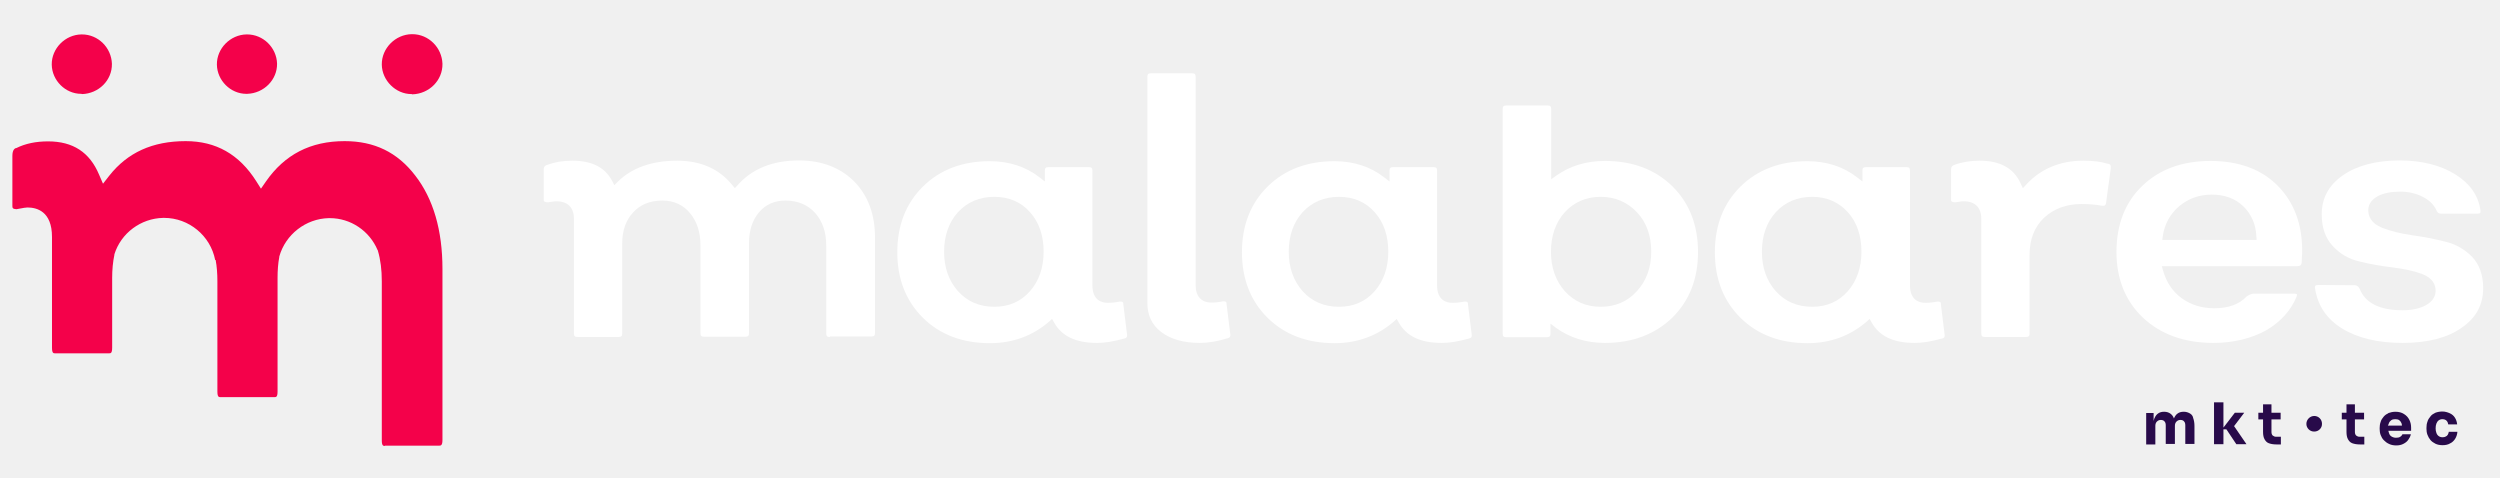
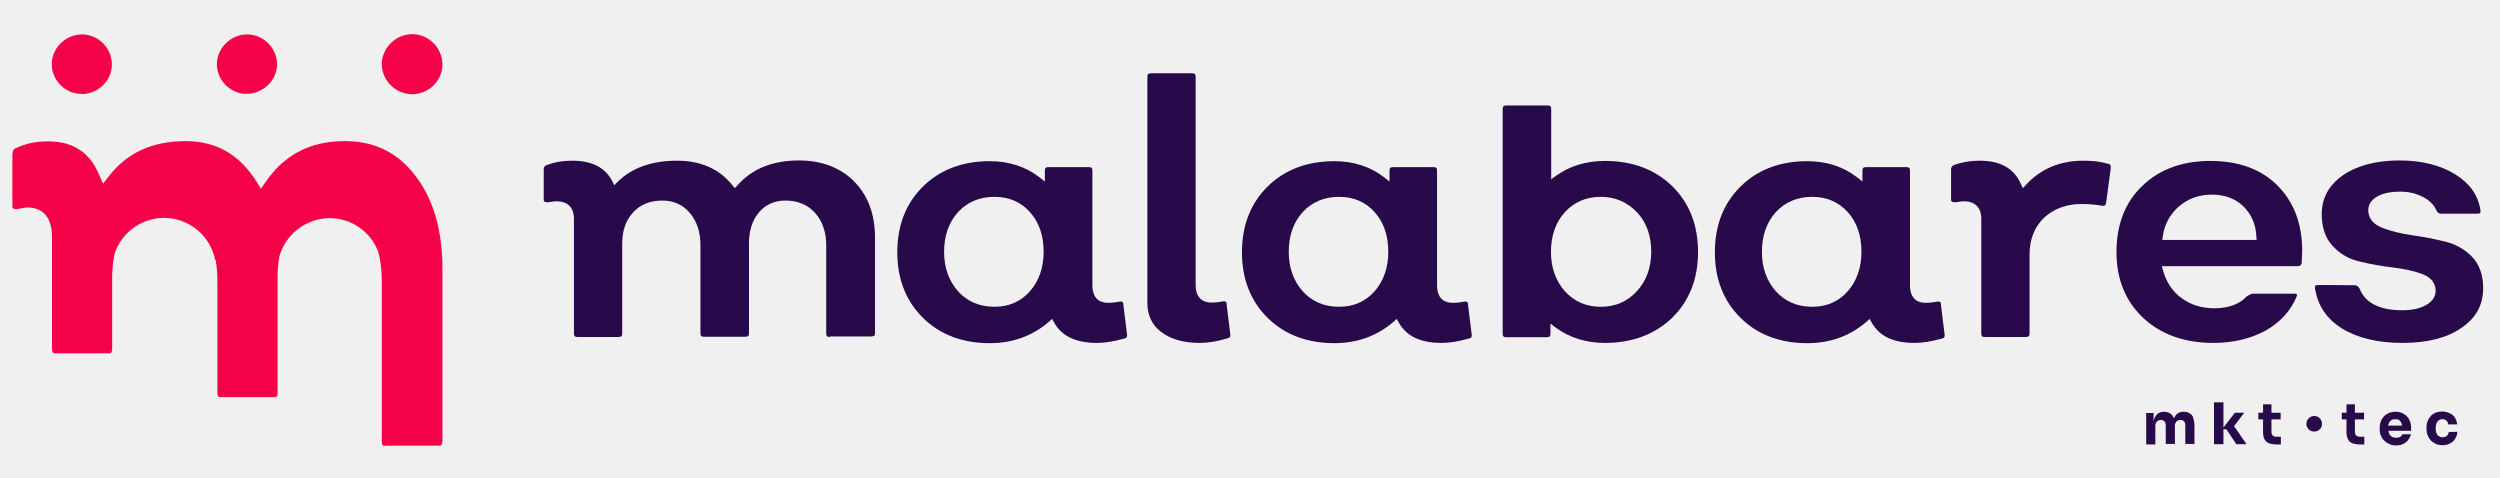
<svg xmlns="http://www.w3.org/2000/svg" version="1.1" id="Camada_2_00000062892540878636429150000012959252214743955844_" x="0px" y="0px" viewBox="0 0 1009.7 192.8" style="enable-background:new 0 0 1009.7 192.8;" xml:space="preserve">
  <style type="text/css">
	.st0{fill:#F4014A;}
- 	.st1{fill:#FFFFFF;}
- 	.st2{fill:#280A4A;}
+ 	.st1{fill:#280A4A;}
</style>
  <g>
    <g>
-       <path class="st0" d="M155.5,180.1c-0.7,0-1.3,0-1.3-2.3v-64.2c0-4.6-0.5-8.7-1.6-12.4l0-0.1l-0.1-0.1    c-3.3-7.8-10.9-12.9-19.3-12.9c-0.1,0-0.3,0-0.4,0c-9.3,0.2-17.5,6.6-20,15.5l0,0.1l0,0.1c-0.5,2.6-0.7,5.5-0.7,8.5v45.8    c0,2.3-0.6,2.3-1.3,2.3H89.1c-0.7,0-1.3,0-1.3-2.3v-44.5c0-3-0.2-5.9-0.7-8.6l-0.2,0c-1.9-9.8-10.6-17-20.6-17c-0.1,0-0.3,0-0.4,0    c-9,0.2-17,6.1-19.7,14.7l0,0.1l0,0.1c-0.6,2.9-0.9,6-0.9,9.4v28.1c0,2.3-0.6,2.3-1.3,2.3H22.3c-0.7,0-1.3,0-1.3-2.3V95.7    c0-10.4-6.2-11.9-9.9-11.9c-0.5,0-1.4,0.1-4.5,0.7C5,84.4,5,83.9,5,83V63c0-2.6,1-3,1.4-3.2l0.1,0l0.1,0c3.6-1.8,7.9-2.7,12.8-2.7    c10.1,0,16.8,4.4,20.6,13.4l1.6,3.7l2.5-3.2c7.4-9.4,17.5-14,30.9-14c12.2,0,21.6,5.3,28.5,16.2l1.9,3l2-2.9    c7.6-10.9,18-16.3,31.8-16.3c12,0,21.3,4.5,28.5,13.9c7.3,9.4,11,22.1,11,37.7v69.1c0,2.3-0.7,2.3-1.5,2.3H155.5z" />
-       <path class="st0" d="M166.2,38c-6.4,0-11.9-5.5-12-11.9c-0.1-6.6,5.5-12.2,12.1-12.3l0.2,0c6.6,0,12,5.4,12.2,12    c0.1,6.6-5.3,12.1-12.2,12.3C166.4,38,166.3,38,166.2,38C166.2,38,166.2,38,166.2,38z" />
-       <path class="st0" d="M99.5,37.9c-6.4,0-11.8-5.4-11.9-11.8c-0.1-6.5,5.4-12.1,12-12.2l0.2,0c6.5,0,11.9,5.3,12.1,11.8    c0.1,6.5-5.3,12-12.1,12.2C99.7,37.9,99.6,37.9,99.5,37.9C99.5,37.9,99.5,37.9,99.5,37.9z" />
-       <path class="st0" d="M32.8,37.9c-6.4,0-11.8-5.4-11.9-11.8c-0.1-6.5,5.4-12.1,12-12.2l0.2,0c6.5,0,11.9,5.3,12.1,11.9    c0.1,6.6-5.3,12-12.1,12.2C33,37.9,32.9,37.9,32.8,37.9C32.8,37.9,32.8,37.9,32.8,37.9z" />
+       <path class="st0" d="M155.5,180.1c-0.7,0-1.3,0-1.3-2.3v-64.2c0-4.6-0.5-8.7-1.6-12.4v-0.1l-0.1-0.1c-3.3-7.8-10.9-12.9-19.3-12.9    c-0.1,0-0.3,0-0.4,0c-9.3,0.2-17.5,6.6-20,15.5v0.1v0.1c-0.5,2.6-0.7,5.5-0.7,8.5v45.8c0,2.3-0.6,2.3-1.3,2.3H89.1    c-0.7,0-1.3,0-1.3-2.3v-44.5c0-3-0.2-5.9-0.7-8.6h-0.2C85,95.2,76.3,88,66.3,88c-0.1,0-0.3,0-0.4,0c-9,0.2-17,6.1-19.7,14.7v0.1    v0.1c-0.6,2.9-0.9,6-0.9,9.4v28.1c0,2.3-0.6,2.3-1.3,2.3H22.3c-0.7,0-1.3,0-1.3-2.3V95.7c0-10.4-6.2-11.9-9.9-11.9    c-0.5,0-1.4,0.1-4.5,0.7C5,84.4,5,83.9,5,83V63c0-2.6,1-3,1.4-3.2h0.1h0.1c3.6-1.8,7.9-2.7,12.8-2.7c10.1,0,16.8,4.4,20.6,13.4    l1.6,3.7l2.5-3.2c7.4-9.4,17.5-14,30.9-14c12.2,0,21.6,5.3,28.5,16.2l1.9,3l2-2.9c7.6-10.9,18-16.3,31.8-16.3    c12,0,21.3,4.5,28.5,13.9c7.3,9.4,11,22.1,11,37.7v69.1c0,2.3-0.7,2.3-1.5,2.3h-21.7V180.1z" />
+       <path class="st0" d="M166.2,38c-6.4,0-11.9-5.5-12-11.9c-0.1-6.6,5.5-12.2,12.1-12.3h0.2c6.6,0,12,5.4,12.2,12    c0.1,6.6-5.3,12.1-12.2,12.3C166.4,38,166.3,38,166.2,38L166.2,38z" />
+       <path class="st0" d="M99.5,37.9c-6.4,0-11.8-5.4-11.9-11.8c-0.1-6.5,5.4-12.1,12-12.2h0.2c6.5,0,11.9,5.3,12.1,11.8    c0.1,6.5-5.3,12-12.1,12.2C99.7,37.9,99.6,37.9,99.5,37.9L99.5,37.9z" />
+       <path class="st0" d="M32.8,37.9c-6.4,0-11.8-5.4-11.9-11.8c-0.1-6.5,5.4-12.1,12-12.2h0.2c6.5,0,11.9,5.3,12.1,11.9    c0.1,6.6-5.3,12-12.1,12.2C33,37.9,32.9,37.9,32.8,37.9L32.8,37.9z" />
    </g>
    <g>
-       <path class="st1" d="M335.2,136.1c-1.1,0-1.5-0.3-1.5-1.5V99.1c0-5.3-1.5-9.7-4.4-13c-3-3.4-7.1-5.1-12.1-5.1    c-4.4,0-8,1.6-10.7,4.8c-2.6,3.1-4,7.3-4,12.4v36.3c0,1.1-0.3,1.5-1.5,1.5h-16.6c-1.1,0-1.5-0.3-1.5-1.5V99.1    c0-5.3-1.4-9.6-4.2-13c-2.8-3.4-6.6-5.1-11.2-5.1c-4.9,0-8.9,1.6-11.8,4.8c-2.9,3.1-4.4,7.3-4.4,12.5v36.3c0,1.1-0.3,1.5-1.5,1.5    h-16.5c-1.1,0-1.5-0.3-1.5-1.5V88.4c0-4.6-2.5-7.1-7.1-7.1c-0.3,0-1,0-3.3,0.4c-1.8,0-1.8-0.6-1.8-1V68.6c0-1.4,0.6-1.7,1.3-2    l0.1,0c2.9-1.1,6.2-1.7,10.1-1.7c8,0,13.3,2.7,16.2,8.3l0.8,1.6l1.3-1.3c5.7-5.7,13.8-8.6,24.1-8.6c9.5,0,17,3.3,22.3,9.9l1,1.2    l1.1-1.2c5.8-6.6,14.1-10,24.8-10c9.2,0,16.7,2.9,22.3,8.5c5.6,5.7,8.4,13.3,8.4,22.7v38.4c0,1-0.2,1.5-1.6,1.5H335.2z" />
-       <path class="st1" d="M443.1,138.5c-8.6,0-14.3-2.7-17.4-8.3l-0.8-1.4l-1.2,1.1c-6.6,5.7-14.6,8.7-23.9,8.7c-11,0-20.1-3.4-27-10.2    c-6.9-6.8-10.4-15.7-10.4-26.5c0-10.9,3.5-19.8,10.4-26.6c6.9-6.8,16-10.2,26.9-10.2c7.8,0,14.6,2.2,20.1,6.5l2.2,1.7v-4.3    c0-1.1,0.3-1.5,1.5-1.5h16.3c0.4,0,0.9,0.1,1.1,0.3c0.2,0.2,0.3,0.8,0.3,1.1l0,46.3c0,6.2,3.9,7.1,6.2,7.1c1.8,0,3.4-0.2,4.8-0.5    c0.1,0,0.2,0,0.3,0c0.9,0,1.2,0.2,1.2,1.1l0,0.1l1.5,12.2c0.1,0.8-0.1,1.3-1.3,1.6l-0.1,0C449.8,137.9,446.3,138.5,443.1,138.5z     M401.6,79.5c-6,0-10.9,2.1-14.7,6.2c-3.7,4.1-5.6,9.5-5.6,16c0,6.4,1.9,11.7,5.6,15.9c3.8,4.2,8.7,6.3,14.7,6.3    c5.9,0,10.7-2.1,14.4-6.3c3.6-4.1,5.5-9.5,5.5-15.9c0-6.5-1.8-11.9-5.5-16C412.4,81.6,407.5,79.5,401.6,79.5z" />
-       <path class="st1" d="M484.6,138.5c-6.5,0-11.8-1.5-15.6-4.4c-3.8-2.9-5.6-6.8-5.6-11.8V31.1c0-1.1,0.3-1.5,1.5-1.5h16.5    c1.1,0,1.5,0.3,1.5,1.5v84.1c0,4.5,2.3,7,6.4,7c1.7,0,3.3-0.2,4.6-0.5c0.1,0,0.2,0,0.3,0c0.9,0,1.2,0.2,1.2,1.1l0,0.1l1.5,12.2    c0.1,0.8-0.1,1.3-1.3,1.6l-0.1,0C491.5,137.9,487.9,138.5,484.6,138.5z" />
-       <path class="st1" d="M582.3,138.5c-8.6,0-14.3-2.7-17.4-8.3l-0.8-1.4l-1.2,1.1c-6.6,5.7-14.6,8.7-23.9,8.7c-11,0-20.1-3.4-27-10.2    c-6.9-6.8-10.4-15.7-10.4-26.5c0-10.9,3.5-19.8,10.4-26.6c6.9-6.8,16-10.2,26.9-10.2c7.8,0,14.6,2.2,20.1,6.5l2.2,1.7v-4.3    c0-1.1,0.3-1.5,1.5-1.5h16.3c0.4,0,0.9,0.1,1.1,0.3c0.2,0.2,0.3,0.8,0.3,1.1l0,46.3c0,6.2,3.9,7.1,6.2,7.1c1.8,0,3.4-0.2,4.8-0.5    c0.1,0,0.2,0,0.3,0c0.9,0,1.2,0.2,1.2,1.1l0,0.1l1.5,12.2c0.1,0.8-0.1,1.3-1.3,1.6l-0.1,0C589,137.9,585.5,138.5,582.3,138.5z     M540.8,79.5c-6,0-10.9,2.1-14.7,6.2c-3.7,4.1-5.6,9.5-5.6,16c0,6.4,1.9,11.7,5.6,15.9c3.8,4.2,8.7,6.3,14.7,6.3    c5.9,0,10.7-2.1,14.4-6.3c3.6-4.1,5.5-9.5,5.5-15.9c0-6.5-1.8-11.9-5.5-16C551.6,81.6,546.7,79.5,540.8,79.5z" />
-       <path class="st1" d="M648.2,138.5c-7.6,0-14.3-2.1-19.9-6.2l-2.1-1.6v4c0,1-0.2,1.5-1.6,1.5h-16.2c-1.1,0-1.5-0.3-1.5-1.5V44.1    c0-1.1,0.3-1.5,1.5-1.5H625c1.1,0,1.5,0.3,1.5,1.5v28.3l2.1-1.5c5.5-3.9,12.1-5.9,19.6-5.9c11.1,0,20.2,3.4,27.2,10.2    c6.9,6.8,10.4,15.7,10.4,26.6c0,10.8-3.5,19.7-10.4,26.5C668.5,135,659.3,138.5,648.2,138.5z M646.5,79.5    c-5.9,0-10.7,2.1-14.5,6.2c-3.7,4.1-5.6,9.5-5.6,16c0,6.4,1.9,11.7,5.6,15.9c3.8,4.2,8.6,6.3,14.5,6.3c5.9,0,10.8-2.1,14.6-6.3    c3.8-4.1,5.8-9.5,5.8-15.9c0-6.5-1.9-11.9-5.8-16C657.2,81.6,652.3,79.5,646.5,79.5z" />
-       <path class="st1" d="M773.3,138.5c-8.6,0-14.3-2.7-17.4-8.3l-0.8-1.4l-1.2,1.1c-6.6,5.7-14.6,8.7-23.9,8.7c-11,0-20.1-3.4-27-10.2    c-6.9-6.8-10.4-15.7-10.4-26.5c0-10.9,3.5-19.8,10.4-26.6c6.9-6.8,16-10.2,26.9-10.2c7.8,0,14.6,2.2,20.1,6.5l2.2,1.7v-4.3    c0-1.1,0.3-1.5,1.5-1.5H770c0.4,0,0.9,0.1,1.1,0.3s0.3,0.8,0.3,1.1l0,46.3c0,6.2,3.9,7.1,6.2,7.1c1.8,0,3.4-0.2,4.8-0.5    c0.1,0,0.2,0,0.3,0c0.9,0,1.2,0.2,1.2,1.1l0,0.1l1.5,12.2c0.1,0.8-0.1,1.4-1.3,1.6l-0.1,0C780.1,137.9,776.5,138.5,773.3,138.5z     M731.9,79.5c-6,0-10.9,2.1-14.7,6.2c-3.7,4.1-5.6,9.5-5.6,16c0,6.4,1.9,11.7,5.6,15.9c3.8,4.2,8.7,6.3,14.7,6.3    c5.9,0,10.7-2.1,14.4-6.3c3.6-4.1,5.5-9.5,5.5-15.9c0-6.5-1.8-11.9-5.5-16C742.6,81.6,737.8,79.5,731.9,79.5z" />
-       <path class="st1" d="M801.7,136.1c-1.1,0-1.5-0.3-1.5-1.5V88.4c0-4.6-2.5-7.1-7.1-7.1c-0.3,0-1,0-3.3,0.4c-1.8,0-1.8-0.6-1.8-1    V68.6c0-1.4,0.6-1.7,1.3-2c3.3-1.2,6.7-1.7,10.2-1.7c8.3,0,13.8,3,16.6,9.2L817,76l1.4-1.5c5.8-6.3,13.6-9.6,23-9.6    c4,0,7.2,0.4,9.7,1.2l0.1,0l0.1,0c0.9,0.2,1.3,0.5,1.2,1.8l-1.9,14.1c-0.2,1-0.6,1.1-1.2,1.1c-0.2,0-0.3,0-0.5,0    c-2.5-0.5-5.3-0.7-8.3-0.7c-6,0-11.1,1.9-15,5.5c-3.9,3.7-5.9,8.7-5.9,15v31.7c0,1.1-0.3,1.5-1.5,1.5H801.7z" />
-       <path class="st1" d="M894,138.5c-11.7,0-21.2-3.4-28.4-10.1c-7.1-6.7-10.8-15.6-10.8-26.6c0-11.1,3.5-20.1,10.4-26.7    c6.9-6.7,16.2-10.1,27.5-10.1c11.4,0,20.5,3.3,27.1,9.9c6.6,6.6,10,15.4,10,26.3c0,0.5,0,1.3-0.1,2.5c0,1-0.1,1.9-0.1,2.5    c-0.2,0.8-0.5,1.3-1.8,1.3h-54.7l0.5,1.7c1.3,4.7,3.8,8.5,7.5,11.2c3.7,2.7,8.1,4.1,13.2,4.1c5.7,0,10.1-1.6,13-4.7    c1-0.7,1.9-1.1,2.7-1.2l16.5,0c0.6,0,1.1,0.1,1.2,0.3c0.1,0.1-0.1,0.5-0.1,0.7l0,0.1c-2.4,5.8-6.6,10.4-12.5,13.8    C909.2,136.7,902,138.5,894,138.5z M893.3,78.6c-5.1,0-9.5,1.6-13.2,4.7c-3.6,3.1-5.9,7.2-6.6,12.1l-0.2,1.5h38.1l-0.1-1.4    c-0.2-4.9-2-9-5.3-12.2C902.8,80.2,898.5,78.6,893.3,78.6z" />
+       <path class="st1" d="M335.2,136.1c-1.1,0-1.5-0.3-1.5-1.5V99.1c0-5.3-1.5-9.7-4.4-13c-3-3.4-7.1-5.1-12.1-5.1    c-4.4,0-8,1.6-10.7,4.8c-2.6,3.1-4,7.3-4,12.4v36.3c0,1.1-0.3,1.5-1.5,1.5h-16.6c-1.1,0-1.5-0.3-1.5-1.5V99.1    c0-5.3-1.4-9.6-4.2-13c-2.8-3.4-6.6-5.1-11.2-5.1c-4.9,0-8.9,1.6-11.8,4.8c-2.9,3.1-4.4,7.3-4.4,12.5v36.3c0,1.1-0.3,1.5-1.5,1.5    h-16.5c-1.1,0-1.5-0.3-1.5-1.5V88.4c0-4.6-2.5-7.1-7.1-7.1c-0.3,0-1,0-3.3,0.4c-1.8,0-1.8-0.6-1.8-1V68.6c0-1.4,0.6-1.7,1.3-2h0.1    c2.9-1.1,6.2-1.7,10.1-1.7c8,0,13.3,2.7,16.2,8.3l0.8,1.6l1.3-1.3c5.7-5.7,13.8-8.6,24.1-8.6c9.5,0,17,3.3,22.3,9.9l1,1.2l1.1-1.2    c5.8-6.6,14.1-10,24.8-10c9.2,0,16.7,2.9,22.3,8.5c5.6,5.7,8.4,13.3,8.4,22.7v38.4c0,1-0.2,1.5-1.6,1.5h-16.6L335.2,136.1    L335.2,136.1z" />
+       <path class="st1" d="M443.1,138.5c-8.6,0-14.3-2.7-17.4-8.3l-0.8-1.4l-1.2,1.1c-6.6,5.7-14.6,8.7-23.9,8.7c-11,0-20.1-3.4-27-10.2    s-10.4-15.7-10.4-26.5c0-10.9,3.5-19.8,10.4-26.6c6.9-6.8,16-10.2,26.9-10.2c7.8,0,14.6,2.2,20.1,6.5l2.2,1.7V69    c0-1.1,0.3-1.5,1.5-1.5h16.3c0.4,0,0.9,0.1,1.1,0.3c0.2,0.2,0.3,0.8,0.3,1.1v46.3c0,6.2,3.9,7.1,6.2,7.1c1.8,0,3.4-0.2,4.8-0.5    c0.1,0,0.2,0,0.3,0c0.9,0,1.2,0.2,1.2,1.1v0.1l1.5,12.2c0.1,0.8-0.1,1.3-1.3,1.6h-0.1C449.8,137.9,446.3,138.5,443.1,138.5z     M401.6,79.5c-6,0-10.9,2.1-14.7,6.2c-3.7,4.1-5.6,9.5-5.6,16c0,6.4,1.9,11.7,5.6,15.9c3.8,4.2,8.7,6.3,14.7,6.3    c5.9,0,10.7-2.1,14.4-6.3c3.6-4.1,5.5-9.5,5.5-15.9c0-6.5-1.8-11.9-5.5-16C412.4,81.6,407.5,79.5,401.6,79.5z" />
+       <path class="st1" d="M484.6,138.5c-6.5,0-11.8-1.5-15.6-4.4c-3.8-2.9-5.6-6.8-5.6-11.8V31.1c0-1.1,0.3-1.5,1.5-1.5h16.5    c1.1,0,1.5,0.3,1.5,1.5v84.1c0,4.5,2.3,7,6.4,7c1.7,0,3.3-0.2,4.6-0.5c0.1,0,0.2,0,0.3,0c0.9,0,1.2,0.2,1.2,1.1v0.1l1.5,12.2    c0.1,0.8-0.1,1.3-1.3,1.6h-0.1C491.5,137.9,487.9,138.5,484.6,138.5z" />
+       <path class="st1" d="M582.3,138.5c-8.6,0-14.3-2.7-17.4-8.3l-0.8-1.4l-1.2,1.1c-6.6,5.7-14.6,8.7-23.9,8.7c-11,0-20.1-3.4-27-10.2    c-6.9-6.8-10.4-15.7-10.4-26.5c0-10.9,3.5-19.8,10.4-26.6c6.9-6.8,16-10.2,26.9-10.2c7.8,0,14.6,2.2,20.1,6.5l2.2,1.7V69    c0-1.1,0.3-1.5,1.5-1.5H579c0.4,0,0.9,0.1,1.1,0.3c0.2,0.2,0.3,0.8,0.3,1.1v46.3c0,6.2,3.9,7.1,6.2,7.1c1.8,0,3.4-0.2,4.8-0.5    c0.1,0,0.2,0,0.3,0c0.9,0,1.2,0.2,1.2,1.1v0.1l1.5,12.2c0.1,0.8-0.1,1.3-1.3,1.6H593C589,137.9,585.5,138.5,582.3,138.5z     M540.8,79.5c-6,0-10.9,2.1-14.7,6.2c-3.7,4.1-5.6,9.5-5.6,16c0,6.4,1.9,11.7,5.6,15.9c3.8,4.2,8.7,6.3,14.7,6.3    c5.9,0,10.7-2.1,14.4-6.3c3.6-4.1,5.5-9.5,5.5-15.9c0-6.5-1.8-11.9-5.5-16C551.6,81.6,546.7,79.5,540.8,79.5z" />
+       <path class="st1" d="M648.2,138.5c-7.6,0-14.3-2.1-19.9-6.2l-2.1-1.6v4c0,1-0.2,1.5-1.6,1.5h-16.2c-1.1,0-1.5-0.3-1.5-1.5V44.1    c0-1.1,0.3-1.5,1.5-1.5H625c1.1,0,1.5,0.3,1.5,1.5v28.3l2.1-1.5c5.5-3.9,12.1-5.9,19.6-5.9c11.1,0,20.2,3.4,27.2,10.2    c6.9,6.8,10.4,15.7,10.4,26.6c0,10.8-3.5,19.7-10.4,26.5C668.5,135,659.3,138.5,648.2,138.5z M646.5,79.5    c-5.9,0-10.7,2.1-14.5,6.2c-3.7,4.1-5.6,9.5-5.6,16c0,6.4,1.9,11.7,5.6,15.9c3.8,4.2,8.6,6.3,14.5,6.3s10.8-2.1,14.6-6.3    c3.8-4.1,5.8-9.5,5.8-15.9c0-6.5-1.9-11.9-5.8-16S652.3,79.5,646.5,79.5z" />
+       <path class="st1" d="M773.3,138.5c-8.6,0-14.3-2.7-17.4-8.3l-0.8-1.4l-1.2,1.1c-6.6,5.7-14.6,8.7-23.9,8.7c-11,0-20.1-3.4-27-10.2    s-10.4-15.7-10.4-26.5c0-10.9,3.5-19.8,10.4-26.6c6.9-6.8,16-10.2,26.9-10.2c7.8,0,14.6,2.2,20.1,6.5l2.2,1.7V69    c0-1.1,0.3-1.5,1.5-1.5H770c0.4,0,0.9,0.1,1.1,0.3s0.3,0.8,0.3,1.1v46.3c0,6.2,3.9,7.1,6.2,7.1c1.8,0,3.4-0.2,4.8-0.5    c0.1,0,0.2,0,0.3,0c0.9,0,1.2,0.2,1.2,1.1v0.1l1.5,12.2c0.1,0.8-0.1,1.4-1.3,1.6H784C780.1,137.9,776.5,138.5,773.3,138.5z     M731.9,79.5c-6,0-10.9,2.1-14.7,6.2c-3.7,4.1-5.6,9.5-5.6,16c0,6.4,1.9,11.7,5.6,15.9c3.8,4.2,8.7,6.3,14.7,6.3    c5.9,0,10.7-2.1,14.4-6.3c3.6-4.1,5.5-9.5,5.5-15.9c0-6.5-1.8-11.9-5.5-16C742.6,81.6,737.8,79.5,731.9,79.5z" />
+       <path class="st1" d="M801.7,136.1c-1.1,0-1.5-0.3-1.5-1.5V88.4c0-4.6-2.5-7.1-7.1-7.1c-0.3,0-1,0-3.3,0.4c-1.8,0-1.8-0.6-1.8-1    V68.6c0-1.4,0.6-1.7,1.3-2c3.3-1.2,6.7-1.7,10.2-1.7c8.3,0,13.8,3,16.6,9.2L817,76l1.4-1.5c5.8-6.3,13.6-9.6,23-9.6    c4,0,7.2,0.4,9.7,1.2h0.1h0.1c0.9,0.2,1.3,0.5,1.2,1.8L850.6,82c-0.2,1-0.6,1.1-1.2,1.1c-0.2,0-0.3,0-0.5,0    c-2.5-0.5-5.3-0.7-8.3-0.7c-6,0-11.1,1.9-15,5.5c-3.9,3.7-5.9,8.7-5.9,15v31.7c0,1.1-0.3,1.5-1.5,1.5H801.7z" />
+       <path class="st1" d="M894,138.5c-11.7,0-21.2-3.4-28.4-10.1c-7.1-6.7-10.8-15.6-10.8-26.6c0-11.1,3.5-20.1,10.4-26.7    c6.9-6.7,16.2-10.1,27.5-10.1c11.4,0,20.5,3.3,27.1,9.9s10,15.4,10,26.3c0,0.5,0,1.3-0.1,2.5c0,1-0.1,1.9-0.1,2.5    c-0.2,0.8-0.5,1.3-1.8,1.3h-54.7l0.5,1.7c1.3,4.7,3.8,8.5,7.5,11.2s8.1,4.1,13.2,4.1c5.7,0,10.1-1.6,13-4.7c1-0.7,1.9-1.1,2.7-1.2    h16.5c0.6,0,1.1,0.1,1.2,0.3c0.1,0.1-0.1,0.5-0.1,0.7v0.1c-2.4,5.8-6.6,10.4-12.5,13.8C909.2,136.7,902,138.5,894,138.5z     M893.3,78.6c-5.1,0-9.5,1.6-13.2,4.7c-3.6,3.1-5.9,7.2-6.6,12.1l-0.2,1.5h38.1l-0.1-1.4c-0.2-4.9-2-9-5.3-12.2    C902.8,80.2,898.5,78.6,893.3,78.6z" />
      <path class="st1" d="M970.3,138.5c-10,0-18.2-2-24.5-5.9c-6.2-3.9-9.7-9.2-10.8-16.1c-0.1-0.5,0-0.9,0.1-1.1    c0.2-0.2,0.7-0.3,1.4-0.3l14.5,0.1c0.5,0,1.3,0.1,2,1.4c2.3,5.8,8.1,8.7,17.3,8.7c3.9,0,7-0.7,9.4-2c3.3-1.8,4-4.2,4-5.9    c0-2.2-1-5.1-5.6-6.8c-3.2-1.2-7.2-2-11.8-2.6c-4.4-0.5-8.9-1.3-13.4-2.4c-4.3-1-7.9-3.1-10.8-6.3c-2.9-3.1-4.4-7.4-4.4-12.7    c0-6.6,2.8-11.7,8.4-15.7c5.7-4,13.5-6.1,23-6.1c9,0,16.5,1.9,22.5,5.6c5.9,3.7,9.3,8.4,10.2,14.5c0.1,0.5,0,0.9-0.1,1.1    c-0.2,0.2-0.6,0.3-1.2,0.3h-14.6c-0.8,0-1.3-0.3-1.7-1c-1-2.4-2.9-4.4-5.7-5.8c-2.7-1.4-5.8-2.1-9.1-2.1c-3.7,0-6.7,0.6-9,1.8    c-3.2,1.7-3.9,4-3.9,5.7c0,2.2,1,5.3,5.6,7.1c3.3,1.3,7.3,2.3,12,3c4.5,0.6,9.1,1.5,13.5,2.6c4.2,1,7.9,3.1,10.9,6.2    c2.9,3.1,4.4,7.3,4.4,12.5c0,6.8-2.8,12-8.6,16C988.6,136.4,980.5,138.5,970.3,138.5z" />
      <g>
-         <path class="st2" d="M884.5,167c-0.7-0.4-1.5-0.7-2.4-0.7h-0.2c-0.9,0-1.7,0.2-2.4,0.7c-0.6,0.4-1.1,1.1-1.5,2c0,0,0,0.1,0,0.1     c0,0,0-0.1,0-0.1c-0.3-0.9-0.8-1.5-1.5-2c-0.6-0.4-1.4-0.7-2.4-0.7H874c-0.9,0-1.7,0.2-2.4,0.7c-0.6,0.4-1.1,1.1-1.5,2     c-0.1,0.3-0.2,0.7-0.3,1v-3.2h-3v12.7h3.7V172c0-0.7,0.2-1.3,0.6-1.7c0.4-0.4,0.9-0.7,1.6-0.7c0.6,0,1.2,0.2,1.5,0.6     c0.4,0.4,0.5,1,0.5,1.7v7.4h3.7V172c0-0.7,0.2-1.3,0.6-1.7c0.4-0.4,0.9-0.7,1.6-0.7c0.7,0,1.2,0.2,1.5,0.6c0.4,0.4,0.5,1,0.5,1.7     v7.4h3.7v-7.2c0-1.3-0.2-2.4-0.5-3.2C885.7,168.1,885.2,167.4,884.5,167z" />
-         <polygon class="st2" points="906.4,166.7 902.6,166.7 898,172.7 898,162.5 894.2,162.5 894.2,179.4 898,179.4 898,173.4      899.2,173.4 903.2,179.4 907.3,179.4 902.3,172.1    " />
-         <path class="st2" d="M917.5,163.3H914l0,3.4h-1.9v2.7h1.9l0,5c0,1.3,0.2,2.3,0.6,3c0.4,0.7,0.9,1.3,1.7,1.6     c0.8,0.3,1.8,0.5,3.1,0.5h1.8v-3.1h-1.9c-0.6,0-1-0.2-1.4-0.5c-0.3-0.3-0.5-0.8-0.5-1.4v-5.1h3.7v-2.7h-3.7V163.3z" />
-         <path class="st2" d="M951.1,163.3h-3.4l0,3.4h-1.9v2.7h1.9l0,5c0,1.3,0.2,2.3,0.6,3c0.4,0.7,0.9,1.3,1.7,1.6     c0.8,0.3,1.8,0.5,3.1,0.5h1.8v-3.1h-1.9c-0.6,0-1-0.2-1.4-0.5c-0.3-0.3-0.5-0.8-0.5-1.4v-5.1h3.7v-2.7h-3.7V163.3z" />
-         <path class="st2" d="M970.9,167.2c-0.9-0.6-2.1-0.9-3.4-0.9c-1,0-2,0.2-2.8,0.5c-0.8,0.4-1.5,0.9-2,1.5c-0.5,0.6-1,1.3-1.2,2.1     c-0.3,0.8-0.4,1.6-0.4,2.4v0.5c0,0.8,0.1,1.6,0.4,2.4c0.3,0.8,0.7,1.5,1.3,2.1c0.6,0.6,1.2,1.1,2.1,1.5c0.8,0.4,1.8,0.6,2.9,0.6     c1.1,0,2-0.2,2.8-0.6c0.8-0.4,1.5-0.9,2-1.6c0.5-0.7,0.9-1.4,1.1-2.3h-3.4c-0.2,0.4-0.4,0.7-0.9,1c-0.4,0.3-1,0.4-1.7,0.4     c-0.7,0-1.3-0.2-1.8-0.5c-0.5-0.3-0.8-0.7-1-1.3c-0.1-0.3-0.2-0.7-0.3-1h9.2v-1.2c0-1.2-0.2-2.2-0.7-3.2     C972.6,168.6,971.9,167.8,970.9,167.2z M964.8,171c0.2-0.6,0.6-1,1-1.3c0.4-0.3,1-0.4,1.6-0.4c0.6,0,1.2,0.1,1.6,0.4     c0.4,0.3,0.7,0.7,0.9,1.2c0.1,0.3,0.2,0.6,0.2,1h-5.7C964.6,171.6,964.7,171.3,964.8,171z" />
-         <path class="st2" d="M989,174.5c-0.1,0.4-0.2,0.8-0.4,1.1c-0.2,0.3-0.5,0.6-0.8,0.7c-0.3,0.2-0.8,0.3-1.3,0.3     c-0.7,0-1.2-0.2-1.6-0.5c-0.4-0.3-0.7-0.7-0.9-1.3c-0.2-0.5-0.3-1.2-0.3-1.8c0-0.7,0.1-1.4,0.3-1.9c0.2-0.5,0.5-1,0.9-1.3     c0.4-0.3,0.9-0.5,1.5-0.5c0.7,0,1.3,0.2,1.7,0.6c0.4,0.4,0.6,0.9,0.7,1.5h3.6c-0.1-1-0.4-1.9-0.9-2.7c-0.5-0.8-1.2-1.4-2.1-1.8     c-0.9-0.4-1.9-0.7-3-0.7c-1,0-2,0.2-2.8,0.5c-0.8,0.4-1.5,0.8-2,1.5c-0.5,0.6-1,1.3-1.2,2.1c-0.3,0.8-0.4,1.6-0.4,2.5v0.4     c0,0.8,0.1,1.6,0.4,2.4c0.3,0.8,0.7,1.5,1.2,2.1c0.5,0.6,1.2,1.1,2,1.5c0.8,0.4,1.8,0.6,2.9,0.6c1.1,0,2.2-0.2,3-0.7     c0.9-0.4,1.6-1.1,2.1-1.9c0.5-0.8,0.8-1.7,0.9-2.8H989z" />
-         <path class="st2" d="M934.7,168L934.7,168c-1.8,0-3.2,1.5-3.2,3.2c0,1.7,1.4,3.1,3.1,3.1c0,0,0,0,0,0c0,0,0,0,0.1,0     c1.8,0,3.2-1.5,3.1-3.2C937.8,169.4,936.4,168,934.7,168z" />
+         <path class="st1" d="M884.5,167c-0.7-0.4-1.5-0.7-2.4-0.7h-0.2c-0.9,0-1.7,0.2-2.4,0.7c-0.6,0.4-1.1,1.1-1.5,2v0.1V169     c-0.3-0.9-0.8-1.5-1.5-2c-0.6-0.4-1.4-0.7-2.4-0.7H874c-0.9,0-1.7,0.2-2.4,0.7c-0.6,0.4-1.1,1.1-1.5,2c-0.1,0.3-0.2,0.7-0.3,1     v-3.2h-3v12.7h3.7V172c0-0.7,0.2-1.3,0.6-1.7c0.4-0.4,0.9-0.7,1.6-0.7c0.6,0,1.2,0.2,1.5,0.6c0.4,0.4,0.5,1,0.5,1.7v7.4h3.7V172     c0-0.7,0.2-1.3,0.6-1.7c0.4-0.4,0.9-0.7,1.6-0.7c0.7,0,1.2,0.2,1.5,0.6c0.4,0.4,0.5,1,0.5,1.7v7.4h3.7v-7.2     c0-1.3-0.2-2.4-0.5-3.2C885.7,168.1,885.2,167.4,884.5,167z" />
+         <polygon class="st1" points="906.4,166.7 902.6,166.7 898,172.7 898,162.5 894.2,162.5 894.2,179.4 898,179.4 898,173.4      899.2,173.4 903.2,179.4 907.3,179.4 902.3,172.1    " />
+         <path class="st1" d="M917.5,163.3H914v3.4h-1.9v2.7h1.9v5c0,1.3,0.2,2.3,0.6,3c0.4,0.7,0.9,1.3,1.7,1.6s1.8,0.5,3.1,0.5h1.8v-3.1     h-1.9c-0.6,0-1-0.2-1.4-0.5c-0.3-0.3-0.5-0.8-0.5-1.4v-5.1h3.7v-2.7h-3.7v-3.4H917.5z" />
+         <path class="st1" d="M951.1,163.3h-3.4v3.4h-1.9v2.7h1.9v5c0,1.3,0.2,2.3,0.6,3c0.4,0.7,0.9,1.3,1.7,1.6s1.8,0.5,3.1,0.5h1.8     v-3.1H953c-0.6,0-1-0.2-1.4-0.5c-0.3-0.3-0.5-0.8-0.5-1.4v-5.1h3.7v-2.7h-3.7V163.3L951.1,163.3z" />
+         <path class="st1" d="M970.9,167.2c-0.9-0.6-2.1-0.9-3.4-0.9c-1,0-2,0.2-2.8,0.5c-0.8,0.4-1.5,0.9-2,1.5s-1,1.3-1.2,2.1     c-0.3,0.8-0.4,1.6-0.4,2.4v0.5c0,0.8,0.1,1.6,0.4,2.4c0.3,0.8,0.7,1.5,1.3,2.1s1.2,1.1,2.1,1.5c0.8,0.4,1.8,0.6,2.9,0.6     c1.1,0,2-0.2,2.8-0.6c0.8-0.4,1.5-0.9,2-1.6c0.5-0.7,0.9-1.4,1.1-2.3h-3.4c-0.2,0.4-0.4,0.7-0.9,1c-0.4,0.3-1,0.4-1.7,0.4     s-1.3-0.2-1.8-0.5s-0.8-0.7-1-1.3c-0.1-0.3-0.2-0.7-0.3-1h9.2v-1.2c0-1.2-0.2-2.2-0.7-3.2C972.6,168.6,971.9,167.8,970.9,167.2z      M964.8,171c0.2-0.6,0.6-1,1-1.3s1-0.4,1.6-0.4s1.2,0.1,1.6,0.4c0.4,0.3,0.7,0.7,0.9,1.2c0.1,0.3,0.2,0.6,0.2,1h-5.7     C964.6,171.6,964.7,171.3,964.8,171z" />
+         <path class="st1" d="M989,174.5c-0.1,0.4-0.2,0.8-0.4,1.1s-0.5,0.6-0.8,0.7c-0.3,0.2-0.8,0.3-1.3,0.3c-0.7,0-1.2-0.2-1.6-0.5     c-0.4-0.3-0.7-0.7-0.9-1.3c-0.2-0.5-0.3-1.2-0.3-1.8c0-0.7,0.1-1.4,0.3-1.9s0.5-1,0.9-1.3s0.9-0.5,1.5-0.5c0.7,0,1.3,0.2,1.7,0.6     c0.4,0.4,0.6,0.9,0.7,1.5h3.6c-0.1-1-0.4-1.9-0.9-2.7s-1.2-1.4-2.1-1.8c-0.9-0.4-1.9-0.7-3-0.7c-1,0-2,0.2-2.8,0.5     c-0.8,0.4-1.5,0.8-2,1.5c-0.5,0.6-1,1.3-1.2,2.1c-0.3,0.8-0.4,1.6-0.4,2.5v0.4c0,0.8,0.1,1.6,0.4,2.4c0.3,0.8,0.7,1.5,1.2,2.1     s1.2,1.1,2,1.5s1.8,0.6,2.9,0.6c1.1,0,2.2-0.2,3-0.7c0.9-0.4,1.6-1.1,2.1-1.9c0.5-0.8,0.8-1.7,0.9-2.8L989,174.5L989,174.5z" />
+         <path class="st1" d="M934.7,168L934.7,168c-1.8,0-3.2,1.5-3.2,3.2s1.4,3.1,3.1,3.1l0,0c0,0,0,0,0.1,0c1.8,0,3.2-1.5,3.1-3.2     C937.8,169.4,936.4,168,934.7,168z" />
      </g>
    </g>
  </g>
</svg>
